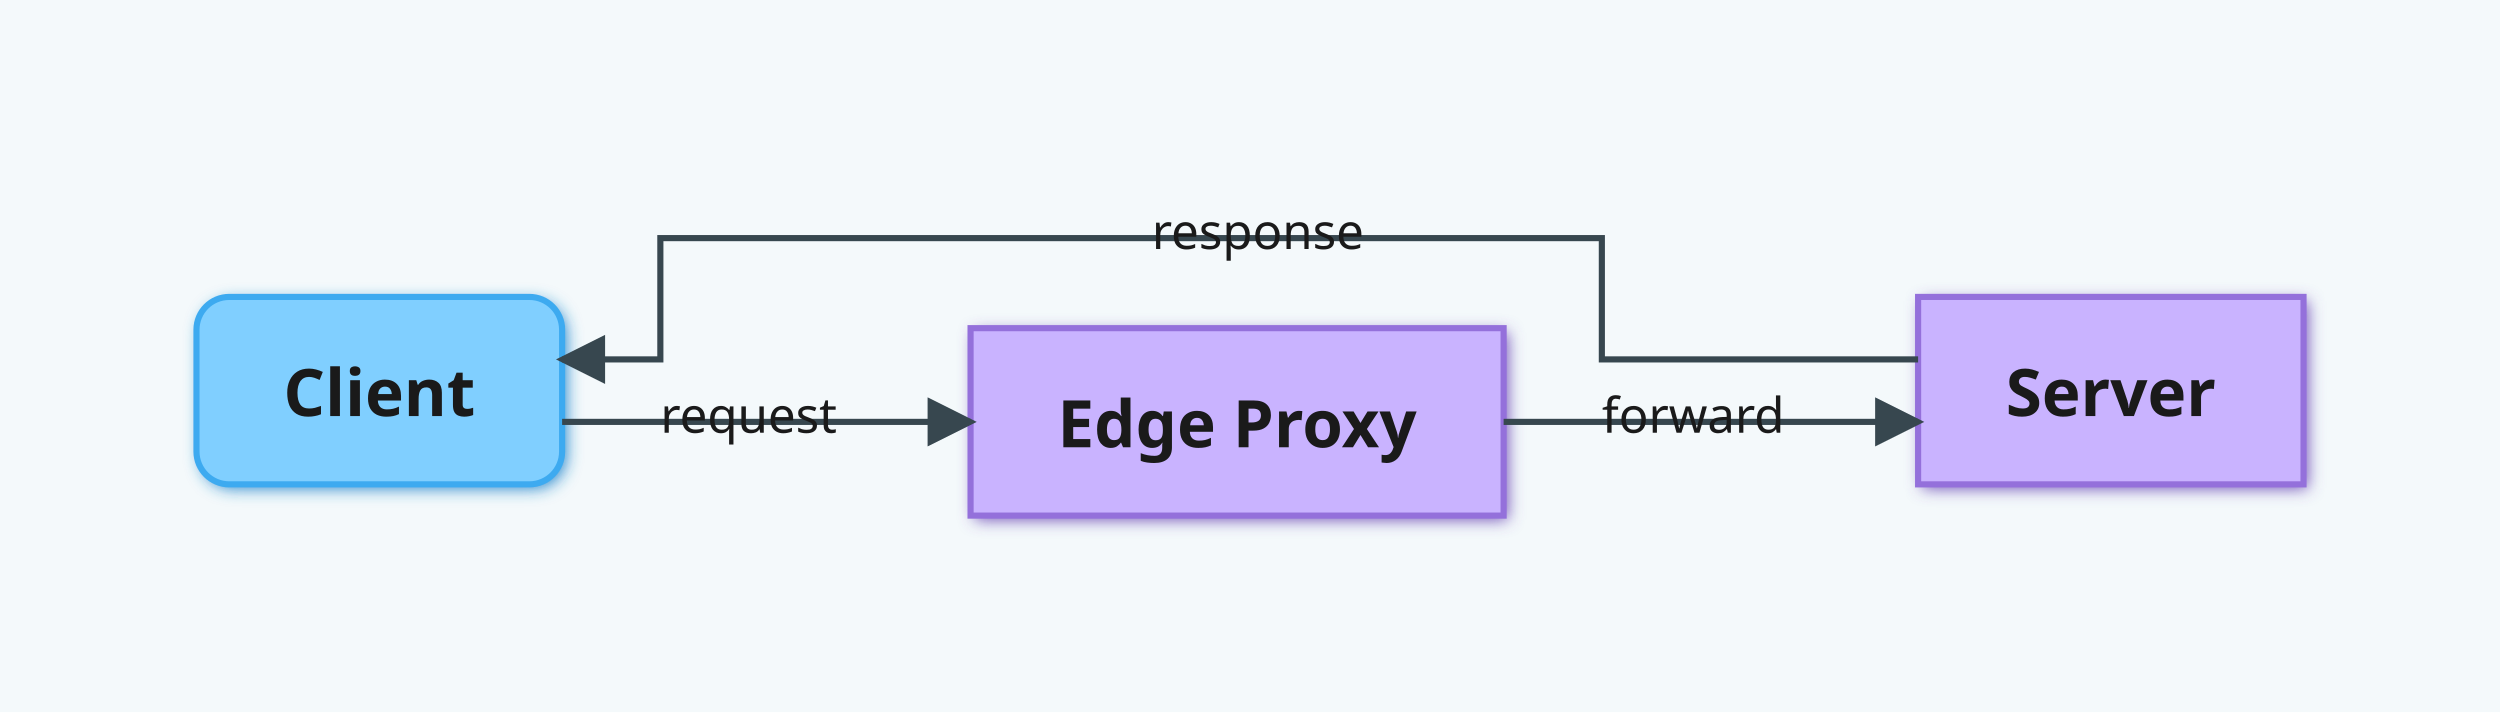
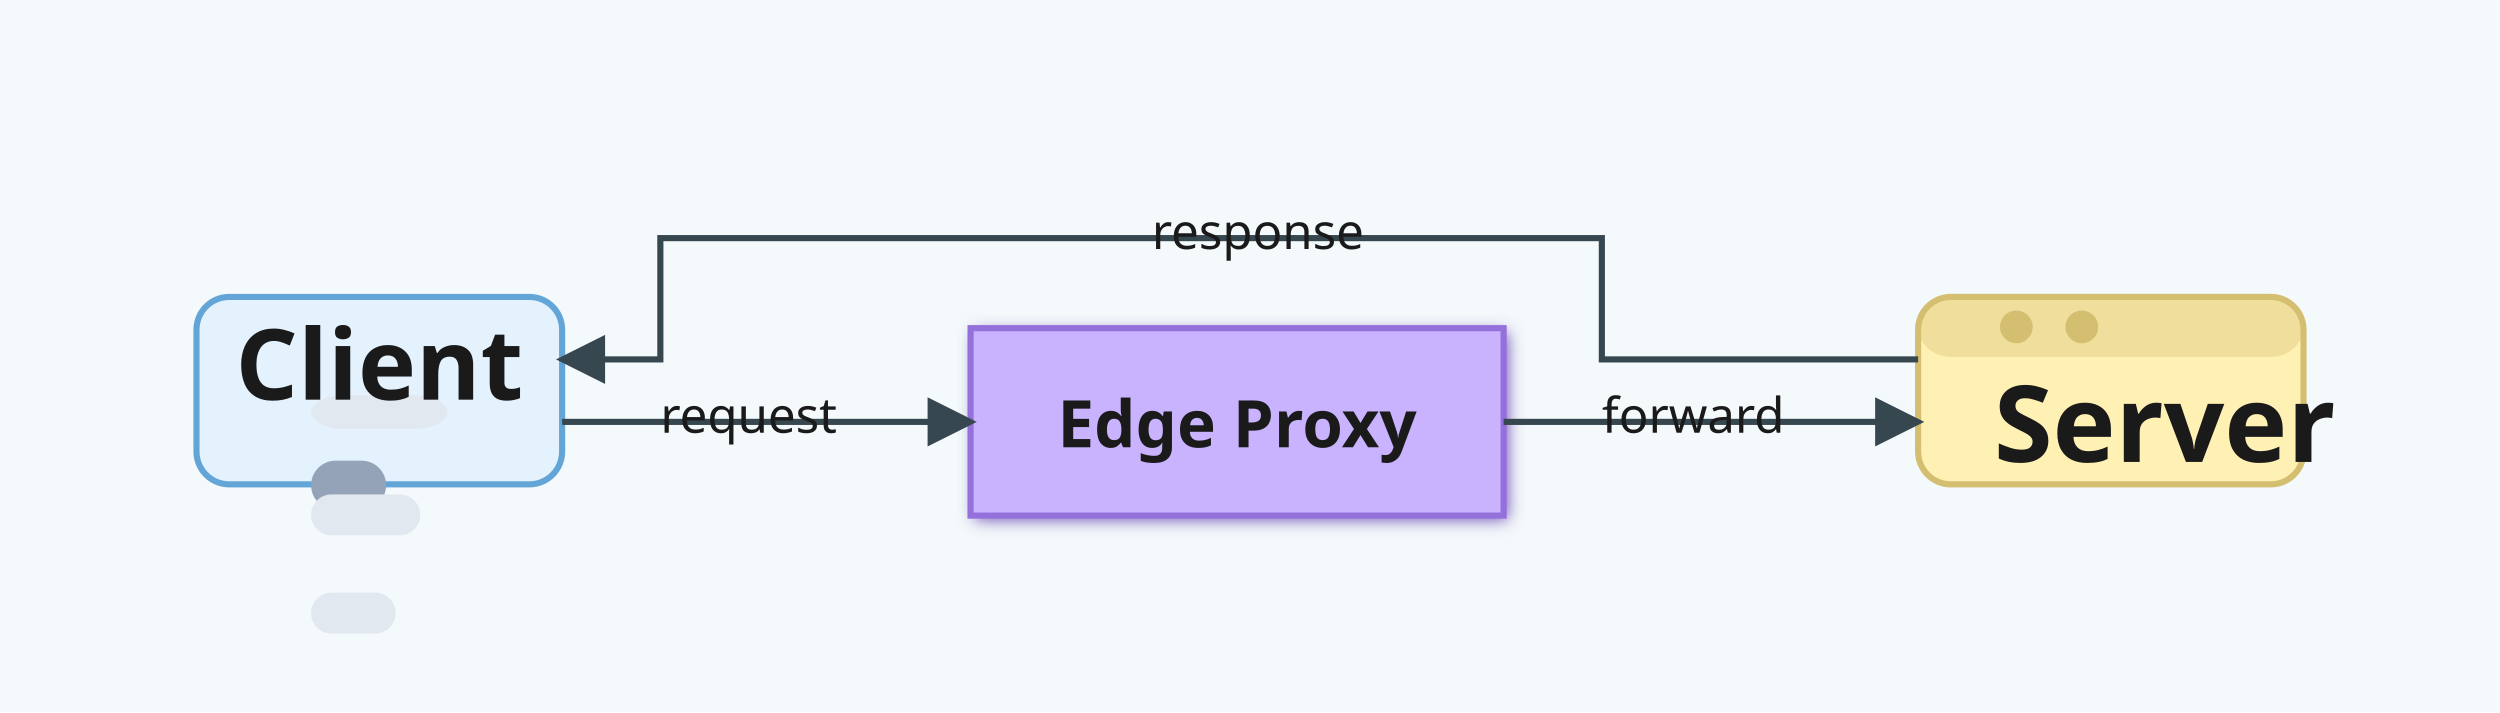
<svg xmlns="http://www.w3.org/2000/svg" viewBox="0 -12.27 305.382 86.982">
  <defs>
    <filter id="cora-shadow-blur" x="-50%" y="-50%" width="200%" height="200%">
      <feGaussianBlur stdDeviation="1" />
    </filter>
    <marker id="cora-marker-arrow" markerWidth="8" markerHeight="8" refX="7" refY="4" orient="auto" markerUnits="strokeWidth">
      <path d="M 0 0 L 8 4 L 0 8 z" fill="#37474F" />
    </marker>
    <marker id="cora-marker-circle" markerWidth="8" markerHeight="8" refX="4" refY="4" orient="auto" markerUnits="strokeWidth">
      <circle cx="4" cy="4" r="3" fill="none" stroke="#37474F" stroke-width="1.5" />
    </marker>
    <marker id="cora-marker-filled-circle" markerWidth="8" markerHeight="8" refX="4" refY="4" orient="auto" markerUnits="strokeWidth">
      <circle cx="4" cy="4" r="3" fill="#37474F" />
    </marker>
  </defs>
  <rect x="0" y="-12.27" width="305.382" height="86.982" fill="#F4F9FB" />
  <g id="groups" />
  <g id="nodes">
    <g>
-       <g filter="url(#cora-shadow-blur)">
-         <rect x="24.5" y="24.5" width="44.664" height="22.896" rx="4" ry="4" fill="#2888CC" />
-       </g>
-       <rect x="24" y="24" width="44.664" height="22.896" rx="4" ry="4" fill="#80CFFF" stroke="#3DAAF0" stroke-width="0.75" />
-       <text x="46.332" y="38.552" text-anchor="middle" font-family="'Noto Sans', sans-serif" font-size="8" font-weight="600" fill="#1A1A1A">Client</text>
+       <rect x="24" y="24" width="44.664" height="22.896" rx="4" ry="4" fill="#E3F2FD" stroke="#64A5D8" stroke-width="0.75" />
+       <rect x="38" y="36" width="16.664" height="4.121" rx="4" fill="#e2e8f0" />
+       <rect x="38" y="44" width="9.165" height="6" rx="3" fill="#94a3b8" />
+       <rect x="38" y="48.121" width="13.331" height="5" rx="2.5" fill="#e2e8f0" />
+       <rect x="38" y="60.121" width="10.332" height="5" rx="2.5" fill="#e2e8f0" />
+       <text x="46.332" y="36.552" text-anchor="middle" font-family="'Noto Sans', sans-serif" font-size="12" font-weight="600" fill="#1A1A1A">Client</text>
    </g>
    <g>
      <g filter="url(#cora-shadow-blur)">
        <rect x="119.058" y="28.316" width="65.112" height="22.896" fill="#7050B8" />
      </g>
      <rect x="118.558" y="27.816" width="65.112" height="22.896" fill="#C9B3FF" stroke="#9470DB" stroke-width="0.75" />
      <text x="151.114" y="42.368" text-anchor="middle" font-family="'Noto Sans', sans-serif" font-size="8" font-weight="600" fill="#1A1A1A">Edge Proxy</text>
    </g>
    <g>
-       <g filter="url(#cora-shadow-blur)">
-         <rect x="234.802" y="24.5" width="47.08" height="22.896" fill="#7050B8" />
-       </g>
-       <rect x="234.302" y="24" width="47.08" height="22.896" fill="#C9B3FF" stroke="#9470DB" stroke-width="0.75" />
-       <text x="257.842" y="38.552" text-anchor="middle" font-family="'Noto Sans', sans-serif" font-size="8" font-weight="600" fill="#1A1A1A">Server</text>
+       <rect x="234.302" y="24" width="47.08" height="22.896" rx="4" ry="4" fill="#FFF0B3" stroke="#D4BE70" stroke-width="0.75" />
+       <rect x="234.302" y="24" width="47.08" height="7.327" rx="4" ry="4" fill="#D4BE70" opacity="0.35" />
+       <circle cx="246.302" cy="27.663" r="2" fill="#D4BE70" />
+       <circle cx="254.302" cy="27.663" r="2" fill="#D4BE70" />
+       <rect x="246.302" y="41.327" width="13.182" height="-4.431" rx="3" fill="#D4BE70" opacity="0.18" />
+       <text x="264.433" y="44.155" text-anchor="middle" font-family="'Noto Sans', sans-serif" font-size="13" font-weight="600" fill="#1A1A1A">Server</text>
    </g>
  </g>
  <g id="edges">
    <path d="M 68.664 39.264 L 118.558 39.264" fill="none" stroke="#37474F" stroke-width="0.75" marker-end="url(#cora-marker-arrow)" />
    <path d="M 183.67 39.264 L 234.302 39.264" fill="none" stroke="#37474F" stroke-width="0.75" marker-end="url(#cora-marker-arrow)" />
    <path d="M 234.302 31.632 L 195.67 31.632 L 195.67 16.816 L 80.664 16.816 L 80.664 31.632 L 68.664 31.632" fill="none" stroke="#37474F" stroke-width="0.75" marker-end="url(#cora-marker-arrow)" />
  </g>
  <g id="edge-labels">
    <text x="91.446" y="40.592" text-anchor="middle" font-family="'Noto Sans', sans-serif" font-size="6" font-weight="400" fill="#1A1A1A">request</text>
    <text x="206.821" y="40.592" text-anchor="middle" font-family="'Noto Sans', sans-serif" font-size="6" font-weight="400" fill="#1A1A1A">forward</text>
    <text x="153.648" y="18.144" text-anchor="middle" font-family="'Noto Sans', sans-serif" font-size="6" font-weight="400" fill="#1A1A1A">response</text>
  </g>
</svg>
